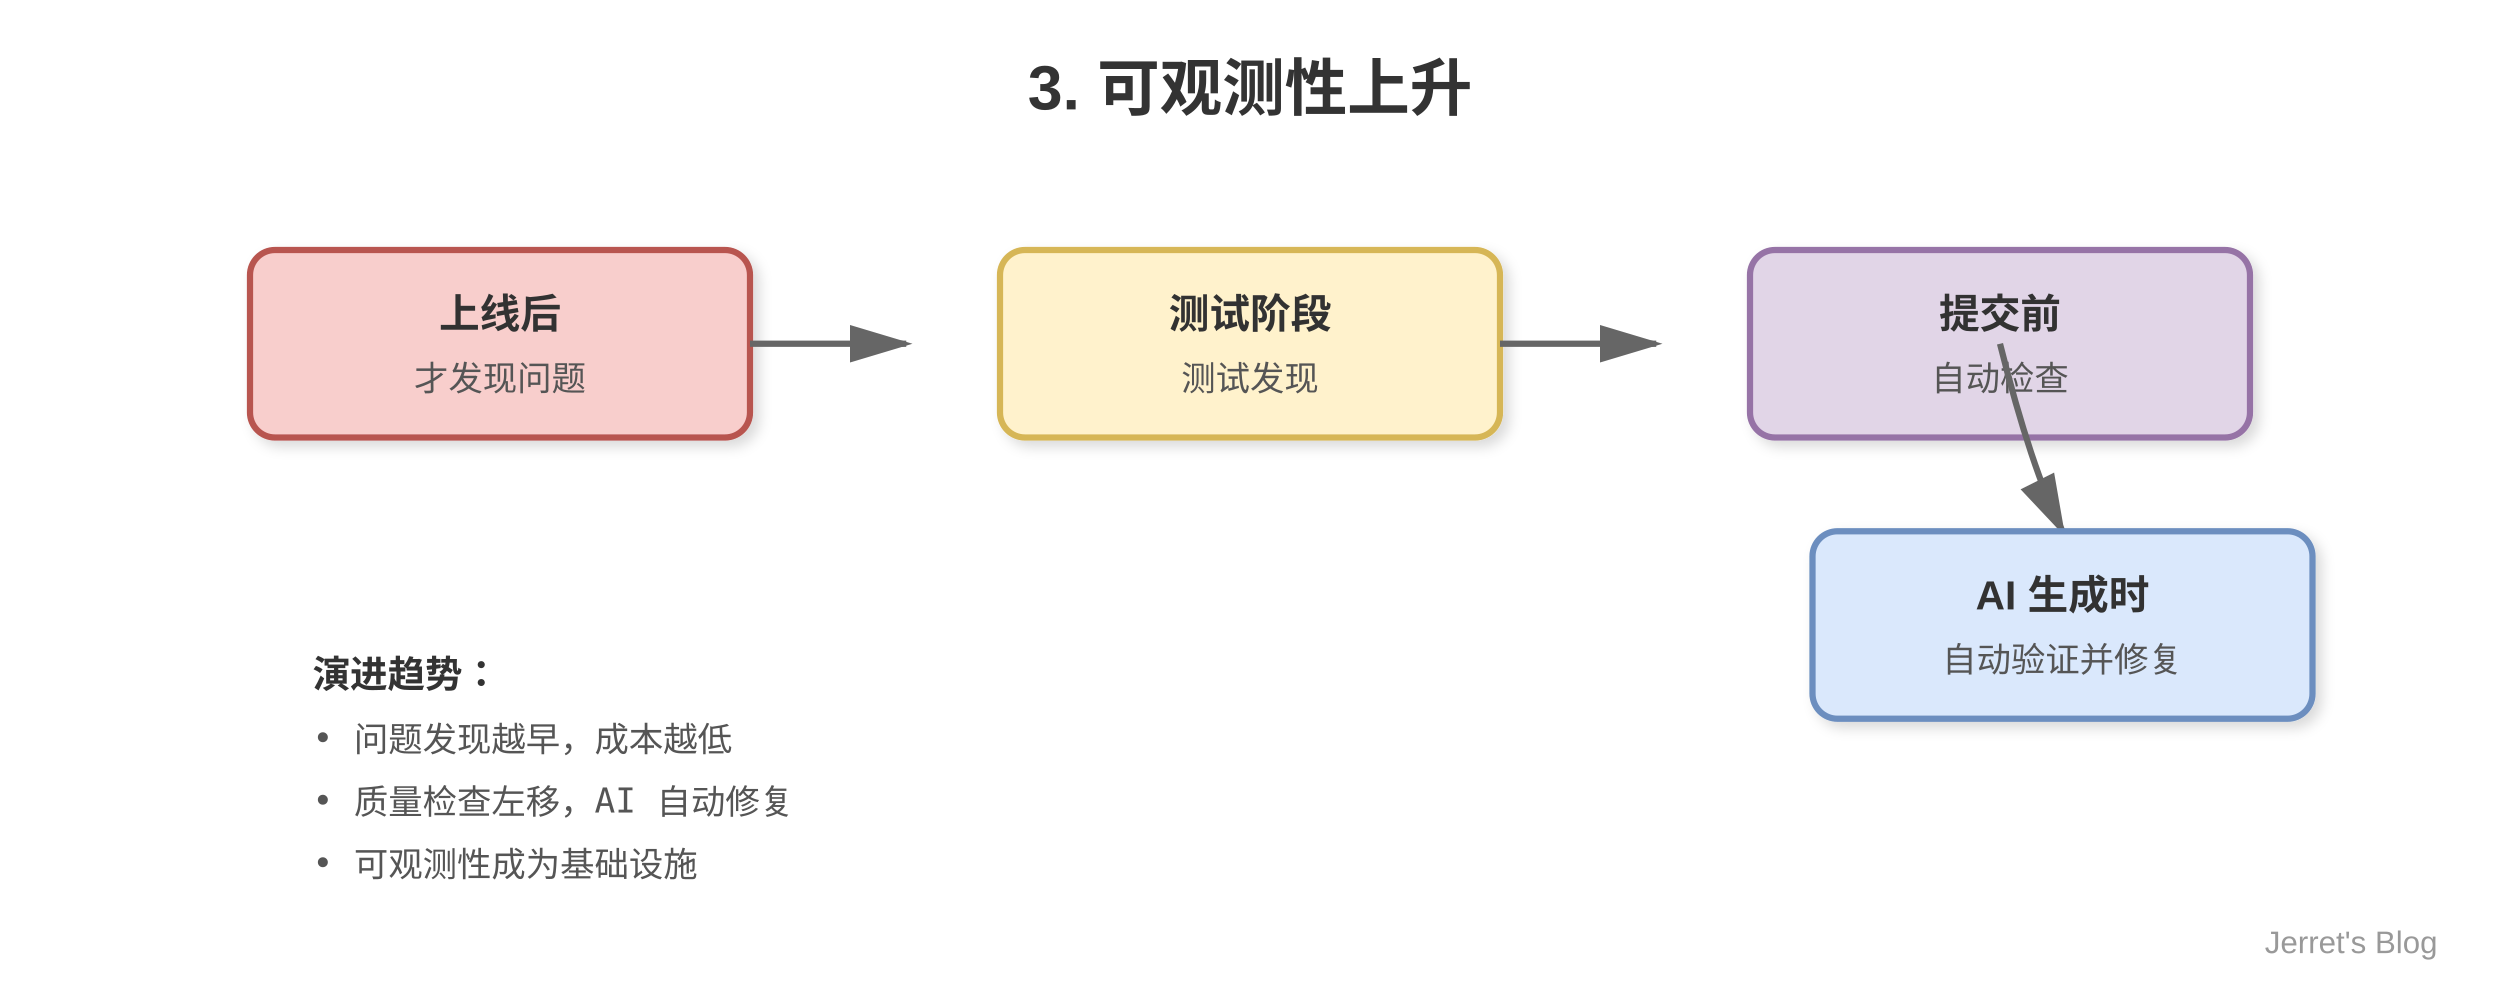
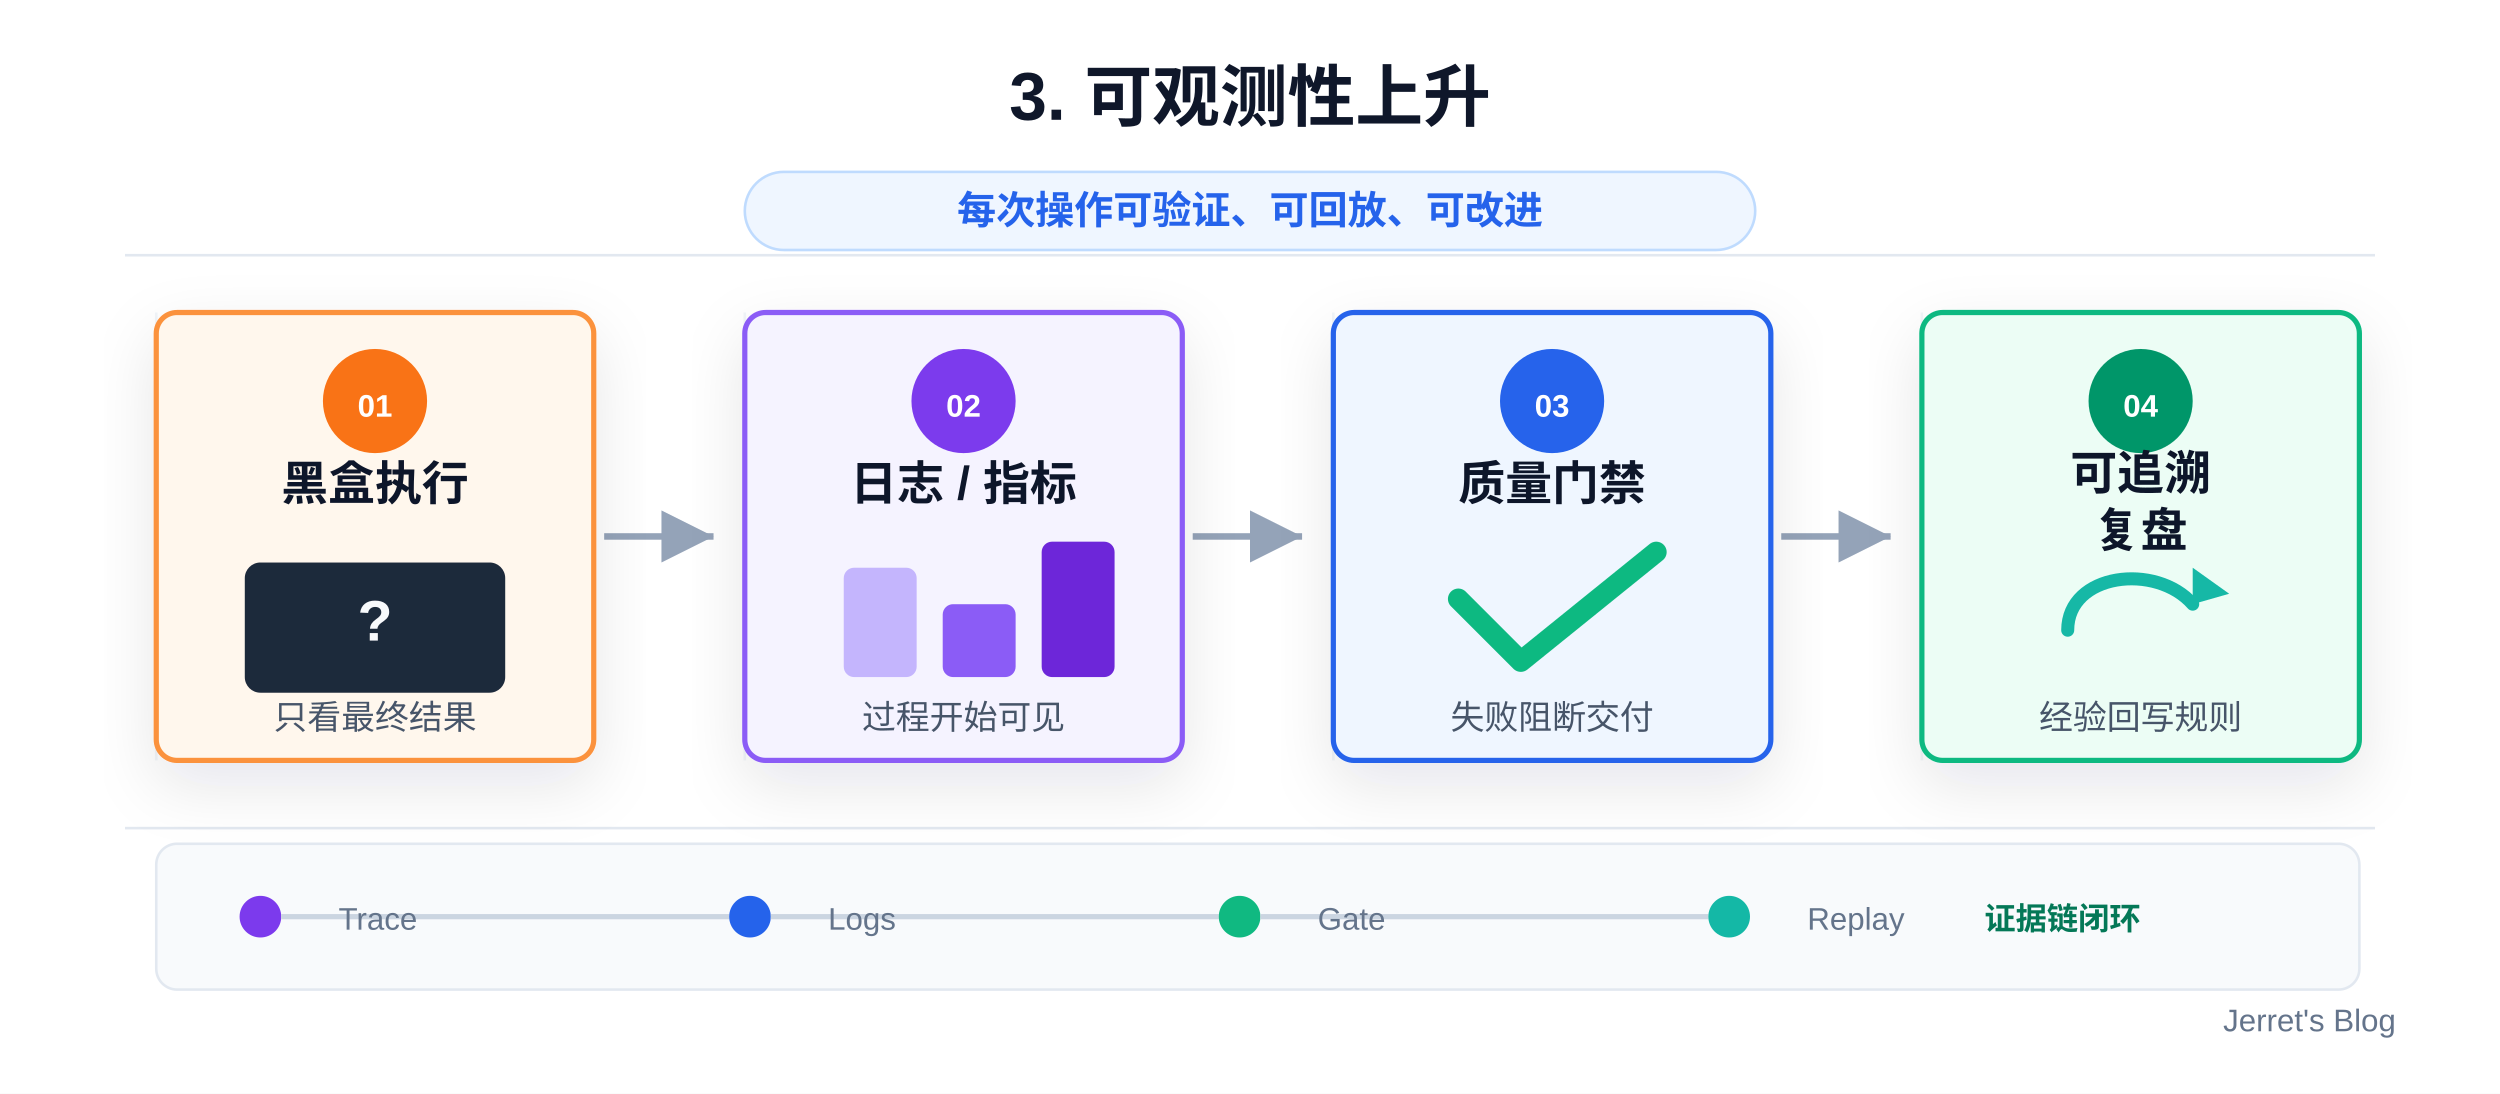
- <svg xmlns="http://www.w3.org/2000/svg" viewBox="0 0 800 320">
+ <svg xmlns="http://www.w3.org/2000/svg" viewBox="0 0 960 420" role="img" aria-labelledby="title desc">
  <defs>
-     <marker id="arrowhead" markerWidth="10" markerHeight="10" refX="9" refY="3" orient="auto">
-       <polygon points="0 0, 10 3, 0 6" fill="#666666" />
+     <style>
+       .font { font-family: "PingFang SC", "Microsoft YaHei", Arial, sans-serif; }
+       .title { font-size: 26px; font-weight: 700; fill: #0f172a; }
+       .subtitle { font-size: 15px; font-weight: 700; fill: #2563eb; }
+       .stage-title { font-size: 18px; font-weight: 700; fill: #0f172a; }
+       .stage-text { font-size: 13px; fill: #475569; }
+       .tiny { font-size: 12px; fill: #64748b; }
+       .badge { font-size: 12px; font-weight: 700; }
+     </style>
+     <marker id="arrow" markerWidth="12" markerHeight="12" refX="10" refY="6" orient="auto">
+       <path d="M2 2 L10 6 L2 10 Z" fill="#94a3b8" />
    </marker>
-     <filter id="shadow" x="-20%" y="-20%" width="140%" height="140%">
-       <feDropShadow dx="2" dy="2" stdDeviation="2" flood-color="#000000" flood-opacity="0.15" />
+     <filter id="cardShadow" x="-12%" y="-18%" width="124%" height="138%">
+       <feDropShadow dx="0" dy="9" stdDeviation="12" flood-color="#0f172a" flood-opacity="0.10" />
    </filter>
  </defs>
-   <rect width="800" height="320" fill="#ffffff" />
-   <text x="400" y="35" text-anchor="middle" font-family="Arial, sans-serif" font-size="20" font-weight="bold" fill="#333333">3. 可观测性上升</text>
-   <g transform="translate(80, 80)" filter="url(#shadow)">
-     <rect x="0" y="0" width="160" height="60" rx="8" fill="#f8cecc" stroke="#b85450" stroke-width="2" />
-     <text x="80" y="25" text-anchor="middle" font-family="Arial" font-size="13" font-weight="bold" fill="#333333">上线后</text>
-     <text x="80" y="45" text-anchor="middle" font-family="monospace" font-size="11" fill="#555555">才发现问题</text>
+   <rect width="960" height="420" fill="#ffffff" />
+   <path d="M48 98 H912 M48 318 H912" stroke="#e2e8f0" stroke-width="1" />
+   <path d="M60 120 V292 M286 120 V292 M512 120 V292 M738 120 V292" stroke="#f1f5f9" stroke-width="1" />
+   <text x="480" y="46" text-anchor="middle" class="font title">3. 可观测性上升</text>
+   <rect x="286" y="66" width="388" height="30" rx="15" fill="#eff6ff" stroke="#bfdbfe" />
+   <text x="480" y="86" text-anchor="middle" class="font subtitle">每次操作可验证、可回放、可改进</text>
+   <line x1="232" y1="206" x2="274" y2="206" stroke="#94a3b8" stroke-width="2.5" marker-end="url(#arrow)" />
+   <line x1="458" y1="206" x2="500" y2="206" stroke="#94a3b8" stroke-width="2.5" marker-end="url(#arrow)" />
+   <line x1="684" y1="206" x2="726" y2="206" stroke="#94a3b8" stroke-width="2.5" marker-end="url(#arrow)" />
+   <g transform="translate(60,120)" filter="url(#cardShadow)">
+     <rect width="168" height="172" rx="8" fill="#fff7ed" stroke="#fb923c" stroke-width="2" />
+     <circle cx="84" cy="34" r="20" fill="#f97316" />
+     <text x="84" y="40" text-anchor="middle" class="font badge" fill="#ffffff">01</text>
+     <text x="84" y="72" text-anchor="middle" class="font stage-title">黑盒执行</text>
+     <rect x="34" y="96" width="100" height="50" rx="6" fill="#1e293b" />
+     <text x="84" y="126" text-anchor="middle" class="font" font-size="22" font-weight="700" fill="#f8fafc">?</text>
+     <text x="84" y="160" text-anchor="middle" class="font stage-text">只看最终结果</text>
  </g>
-   <g stroke="#666666" stroke-width="2" fill="none" marker-end="url(#arrowhead)">
-     <path d="M 240 110 Q 270 110 290 110" />
+   <g transform="translate(286,120)" filter="url(#cardShadow)">
+     <rect width="168" height="172" rx="8" fill="#f5f3ff" stroke="#8b5cf6" stroke-width="2" />
+     <circle cx="84" cy="34" r="20" fill="#7c3aed" />
+     <text x="84" y="40" text-anchor="middle" class="font badge" fill="#ffffff">02</text>
+     <text x="84" y="72" text-anchor="middle" class="font stage-title">日志 / 指标</text>
+     <rect x="38" y="98" width="28" height="42" rx="4" fill="#c4b5fd" />
+     <rect x="76" y="112" width="28" height="28" rx="4" fill="#8b5cf6" />
+     <rect x="114" y="88" width="28" height="52" rx="4" fill="#6d28d9" />
+     <text x="84" y="160" text-anchor="middle" class="font stage-text">过程开始可见</text>
  </g>
-   <g transform="translate(320, 80)" filter="url(#shadow)">
-     <rect x="0" y="0" width="160" height="60" rx="8" fill="#fff2cc" stroke="#d6b656" stroke-width="2" />
-     <text x="80" y="25" text-anchor="middle" font-family="Arial" font-size="13" font-weight="bold" fill="#333333">测试阶段</text>
-     <text x="80" y="45" text-anchor="middle" font-family="monospace" font-size="11" fill="#555555">测试发现</text>
+   <g transform="translate(512,120)" filter="url(#cardShadow)">
+     <rect width="168" height="172" rx="8" fill="#eff6ff" stroke="#2563eb" stroke-width="2" />
+     <circle cx="84" cy="34" r="20" fill="#2563eb" />
+     <text x="84" y="40" text-anchor="middle" class="font badge" fill="#ffffff">03</text>
+     <text x="84" y="72" text-anchor="middle" class="font stage-title">质量门禁</text>
+     <path d="M48 110 L72 134 L124 92" fill="none" stroke="#10b981" stroke-width="8" stroke-linecap="round" stroke-linejoin="round" />
+     <text x="84" y="160" text-anchor="middle" class="font stage-text">失败阻断交付</text>
  </g>
-   <g stroke="#666666" stroke-width="2" fill="none" marker-end="url(#arrowhead)">
-     <path d="M 480 110 Q 510 110 530 110" />
+   <g transform="translate(738,120)" filter="url(#cardShadow)">
+     <rect width="168" height="172" rx="8" fill="#ecfdf5" stroke="#10b981" stroke-width="2" />
+     <circle cx="84" cy="34" r="20" fill="#059669" />
+     <text x="84" y="40" text-anchor="middle" class="font badge" fill="#ffffff">04</text>
+     <text x="84" y="68" text-anchor="middle" class="font stage-title">可追溯</text>
+     <text x="84" y="90" text-anchor="middle" class="font stage-title">复盘</text>
+     <path d="M56 122 C56 100 90 96 104 112" fill="none" stroke="#14b8a6" stroke-width="5" stroke-linecap="round" />
+     <path d="M104 112 L104 98 L118 108 Z" fill="#14b8a6" />
+     <text x="84" y="160" text-anchor="middle" class="font stage-text">经验回写规则</text>
  </g>
-   <g transform="translate(560, 80)" filter="url(#shadow)">
-     <rect x="0" y="0" width="160" height="60" rx="8" fill="#e1d5e7" stroke="#9673a6" stroke-width="2" />
-     <text x="80" y="25" text-anchor="middle" font-family="Arial" font-size="13" font-weight="bold" fill="#333333">提交前</text>
-     <text x="80" y="45" text-anchor="middle" font-family="monospace" font-size="11" fill="#555555">自动检查</text>
+   <g transform="translate(60,324)">
+     <rect width="846" height="56" rx="8" fill="#f8fafc" stroke="#e2e8f0" />
+     <circle cx="40" cy="28" r="8" fill="#7c3aed" />
+     <line x1="48" y1="28" x2="220" y2="28" stroke="#cbd5e1" stroke-width="2" />
+     <circle cx="228" cy="28" r="8" fill="#2563eb" />
+     <line x1="236" y1="28" x2="408" y2="28" stroke="#cbd5e1" stroke-width="2" />
+     <circle cx="416" cy="28" r="8" fill="#10b981" />
+     <line x1="424" y1="28" x2="596" y2="28" stroke="#cbd5e1" stroke-width="2" />
+     <circle cx="604" cy="28" r="8" fill="#14b8a6" />
+     <text x="70" y="33" class="font tiny">Trace</text>
+     <text x="258" y="33" class="font tiny">Logs</text>
+     <text x="446" y="33" class="font tiny">Gate</text>
+     <text x="634" y="33" class="font tiny">Replay</text>
+     <text x="732" y="33" text-anchor="middle" class="font badge" fill="#047857">证据链闭环</text>
  </g>
-   <g stroke="#666666" stroke-width="2" fill="none" marker-end="url(#arrowhead)">
-     <path d="M 640 110 Q 650 150 660 170" />
-   </g>
-   <g transform="translate(580, 170)" filter="url(#shadow)">
-     <rect x="0" y="0" width="160" height="60" rx="8" fill="#dae8fc" stroke="#6c8ebf" stroke-width="2" />
-     <text x="80" y="25" text-anchor="middle" font-family="Arial" font-size="13" font-weight="bold" fill="#333333">AI 生成时</text>
-     <text x="80" y="45" text-anchor="middle" font-family="monospace" font-size="11" fill="#555555">自动验证并修复</text>
-   </g>
-   <g transform="translate(100, 220)">
-     <text x="0" y="0" font-family="Arial" font-size="12" font-weight="bold" fill="#333333">演进趋势：</text>
-     <text x="0" y="20" font-family="monospace" font-size="11" fill="#555555">• 问题发现越早，成本越低</text>
-     <text x="0" y="40" font-family="monospace" font-size="11" fill="#555555">• 质量检查左移，AI 自动修复</text>
-     <text x="0" y="60" font-family="monospace" font-size="11" fill="#555555">• 可观测性成为基础设施</text>
-   </g>
-   <text x="780" y="305" font-family="Arial, sans-serif" font-size="10" fill="#999999" text-anchor="end">Jerret's Blog</text>
+   <text x="920" y="396" text-anchor="end" class="font tiny" fill="#94a3b8">Jerret's Blog</text>
</svg>
